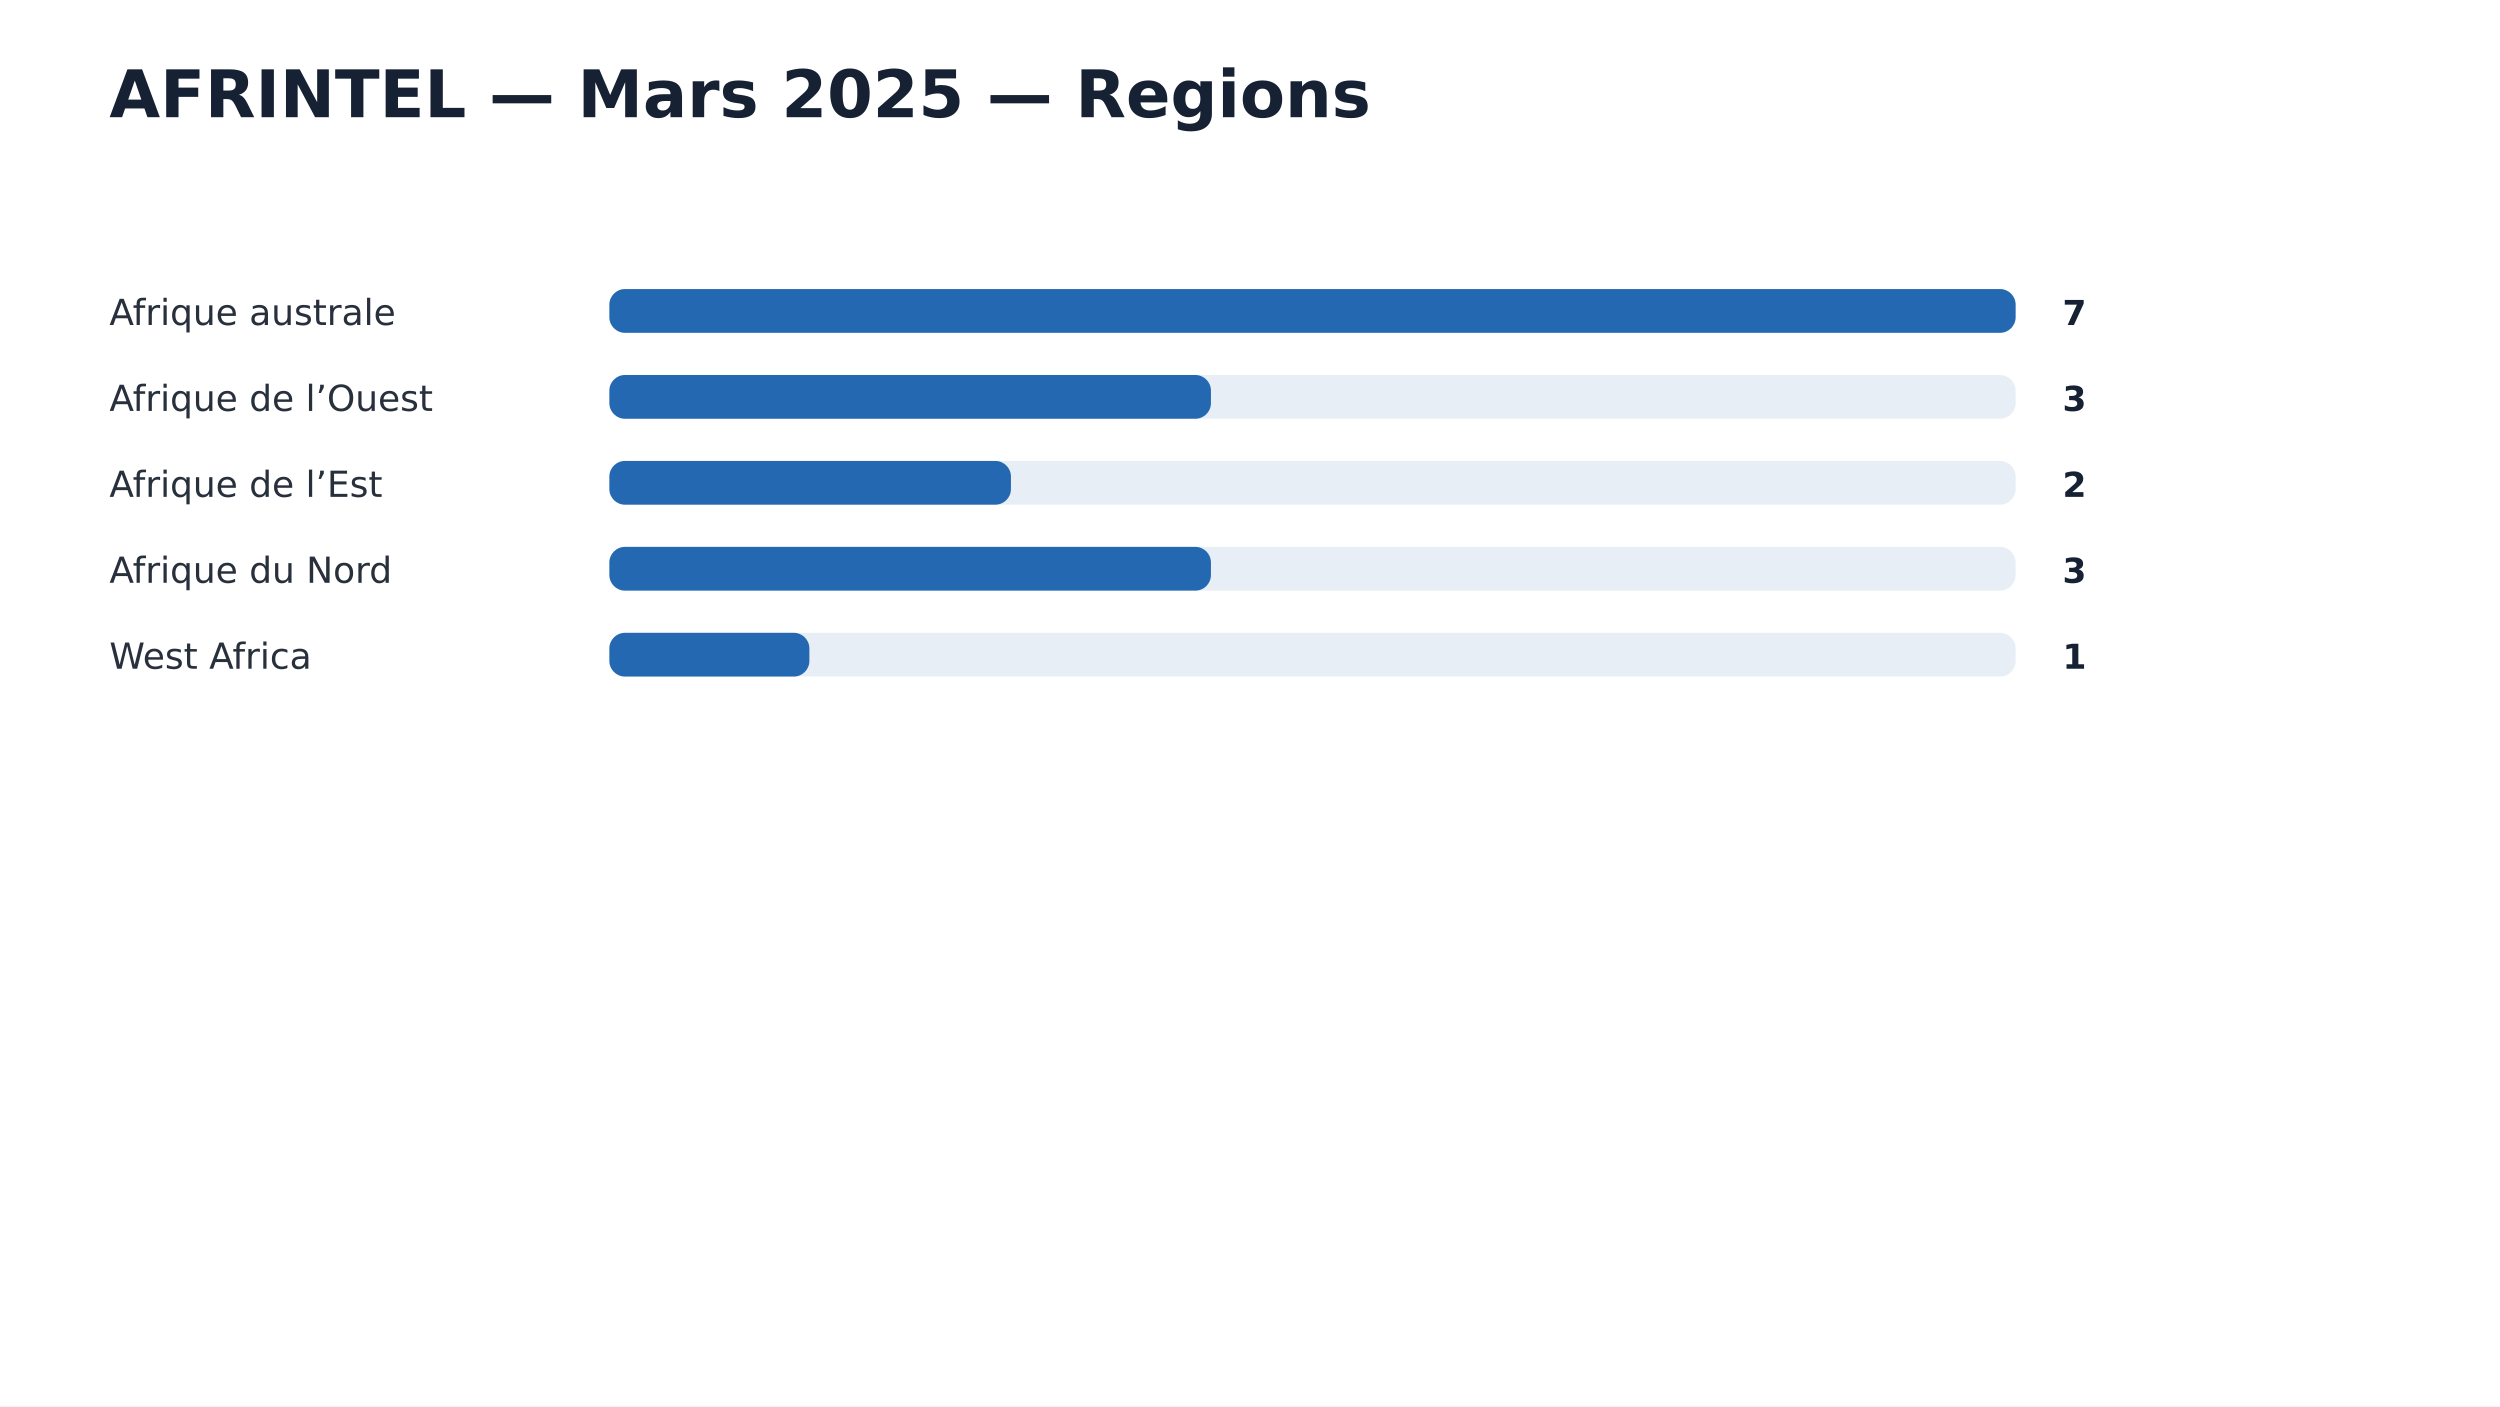
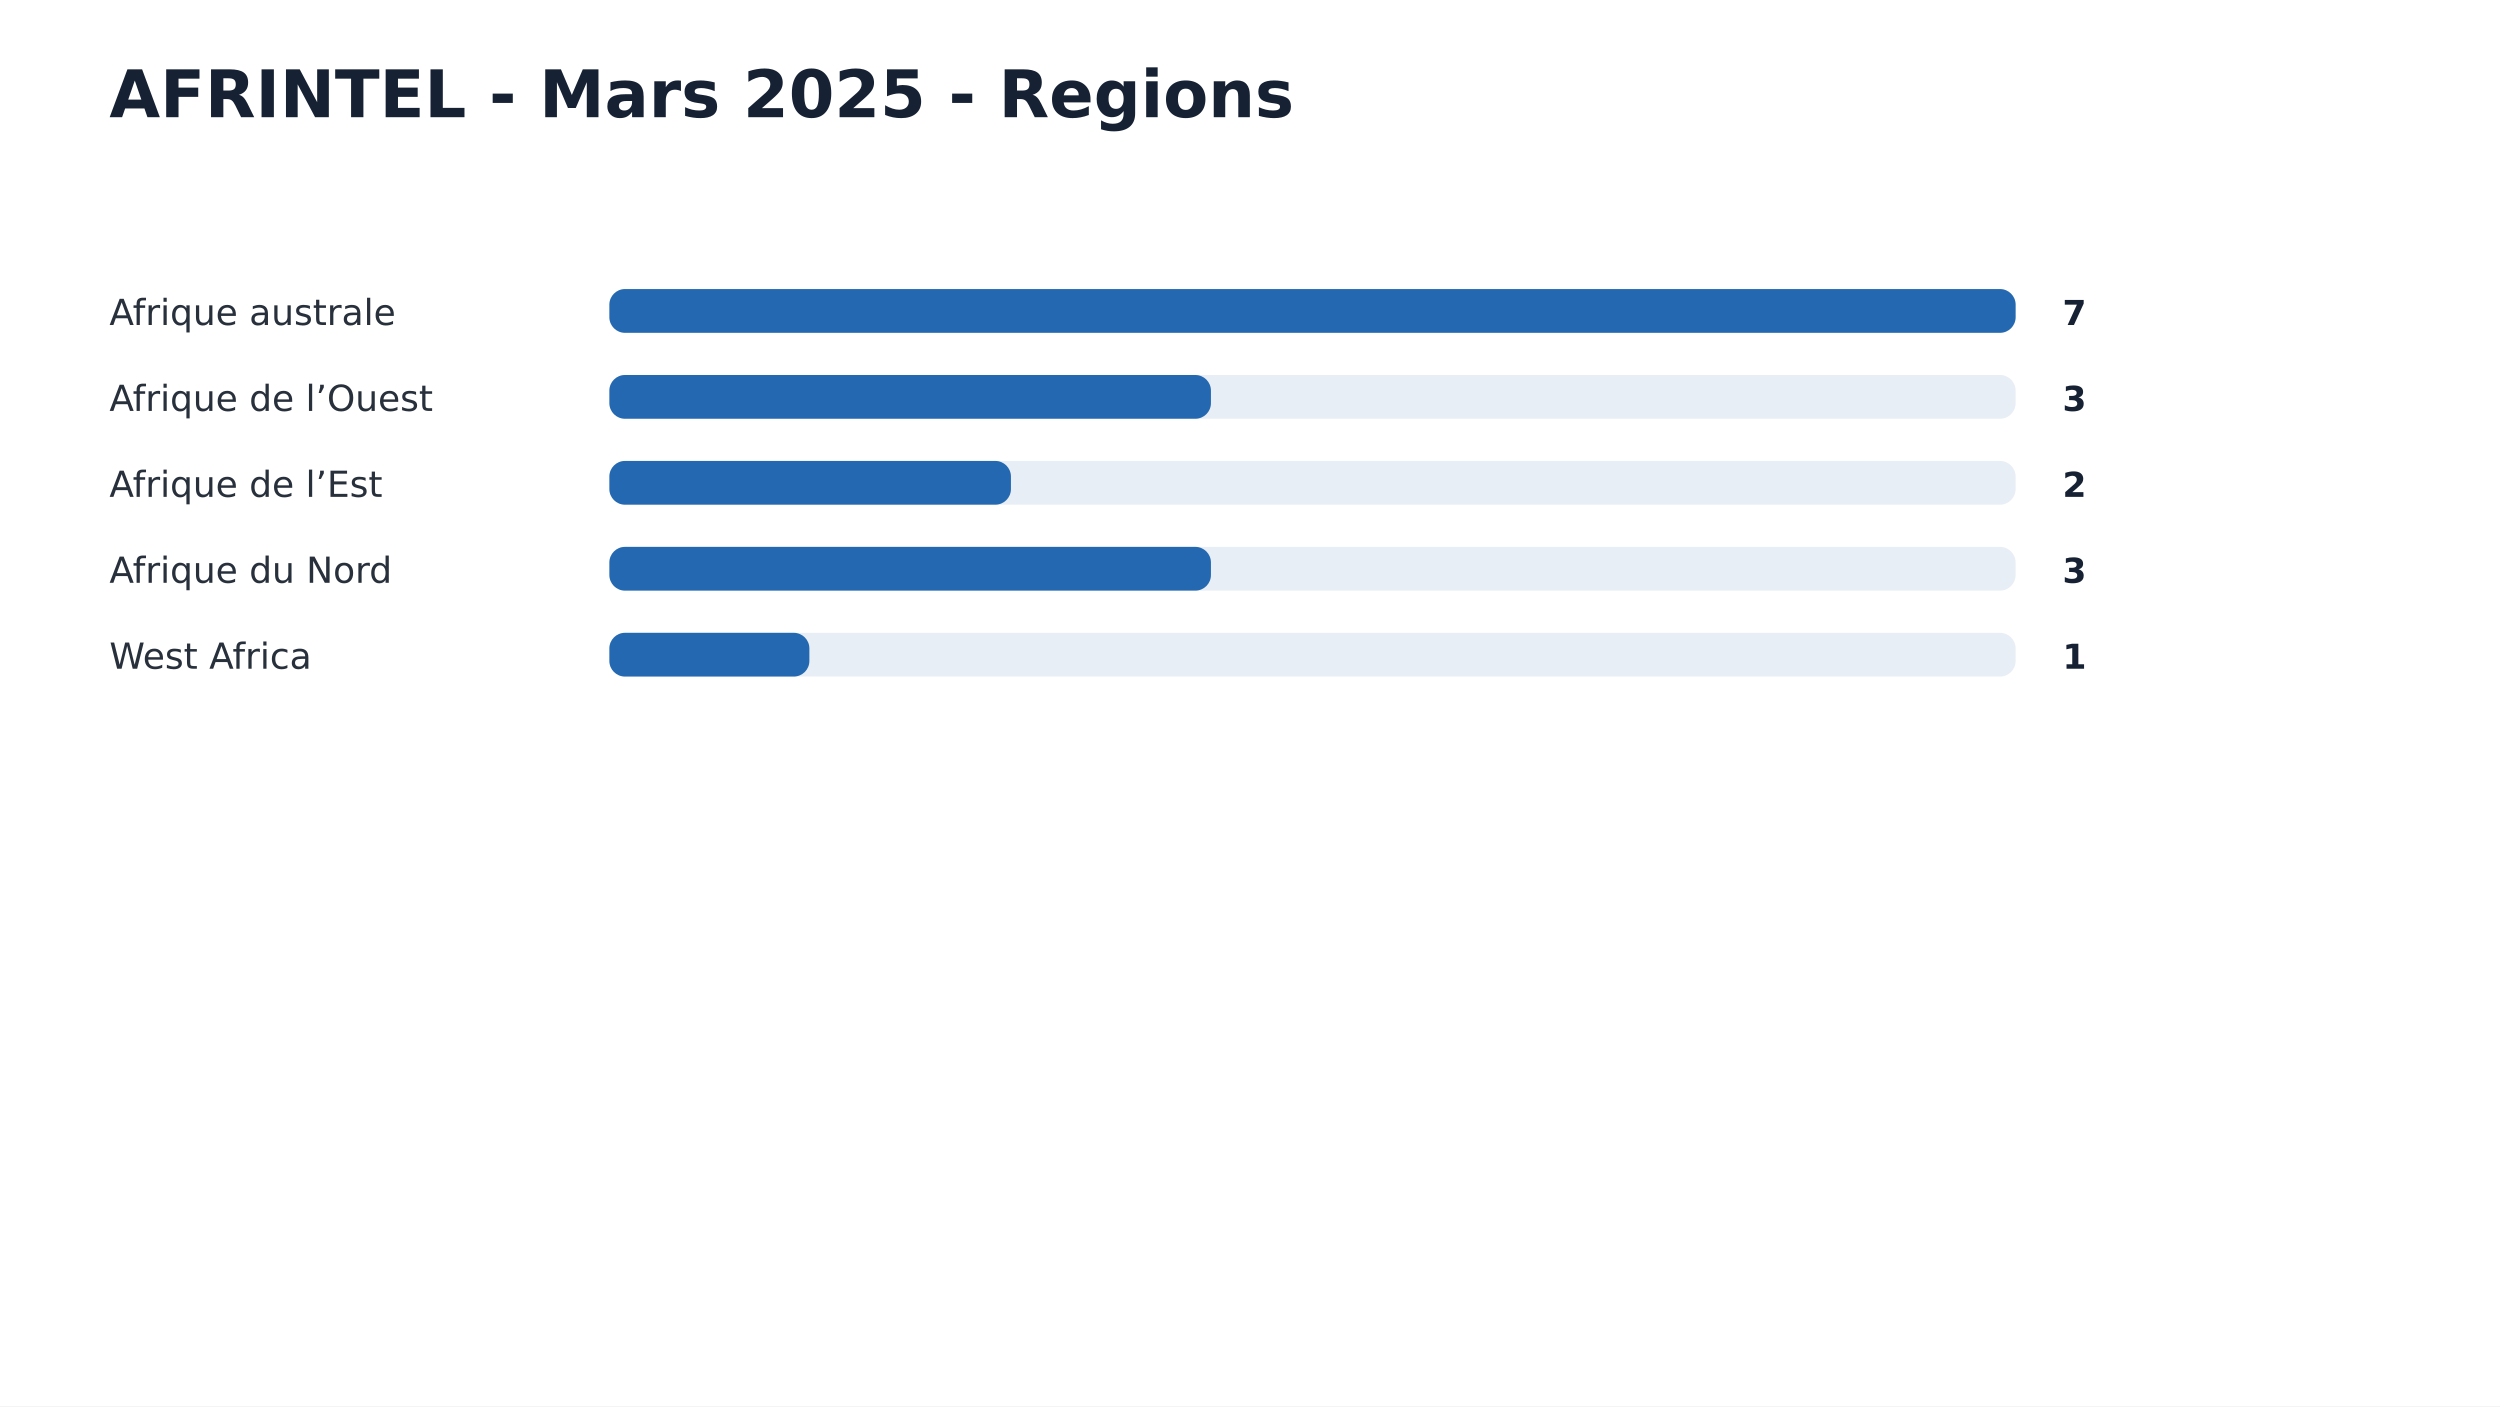
<svg xmlns="http://www.w3.org/2000/svg" width="1600" height="900" viewBox="0 0 1600 900">
  <rect width="100%" height="100%" fill="white" />
-   <text x="70" y="75" font-family="DejaVu Sans" font-size="42" font-weight="bold" fill="#162234">AFRINTEL — Mars 2025 — Regions</text>
+   <text x="70" y="75" font-family="DejaVu Sans" font-size="42" font-weight="bold" fill="#162234">AFRINTEL - Mars 2025 - Regions</text>
  <text x="70" y="208" font-family="DejaVu Sans" font-size="23" fill="#28303c">Afrique australe</text>
  <rect x="390" y="185" width="900" height="28" rx="10" fill="#e8eef5" />
  <rect x="390" y="185" width="900" height="28" rx="10" fill="#2368b0" />
  <text x="1320" y="208" font-family="DejaVu Sans" font-size="22" font-weight="bold" fill="#162234">7</text>
  <text x="70" y="263" font-family="DejaVu Sans" font-size="23" fill="#28303c">Afrique de l’Ouest</text>
  <rect x="390" y="240" width="900" height="28" rx="10" fill="#e8eef5" />
  <rect x="390" y="240" width="385" height="28" rx="10" fill="#2368b0" />
  <text x="1320" y="263" font-family="DejaVu Sans" font-size="22" font-weight="bold" fill="#162234">3</text>
  <text x="70" y="318" font-family="DejaVu Sans" font-size="23" fill="#28303c">Afrique de l’Est</text>
  <rect x="390" y="295" width="900" height="28" rx="10" fill="#e8eef5" />
  <rect x="390" y="295" width="257" height="28" rx="10" fill="#2368b0" />
  <text x="1320" y="318" font-family="DejaVu Sans" font-size="22" font-weight="bold" fill="#162234">2</text>
  <text x="70" y="373" font-family="DejaVu Sans" font-size="23" fill="#28303c">Afrique du Nord</text>
  <rect x="390" y="350" width="900" height="28" rx="10" fill="#e8eef5" />
  <rect x="390" y="350" width="385" height="28" rx="10" fill="#2368b0" />
  <text x="1320" y="373" font-family="DejaVu Sans" font-size="22" font-weight="bold" fill="#162234">3</text>
  <text x="70" y="428" font-family="DejaVu Sans" font-size="23" fill="#28303c">West Africa</text>
  <rect x="390" y="405" width="900" height="28" rx="10" fill="#e8eef5" />
  <rect x="390" y="405" width="128" height="28" rx="10" fill="#2368b0" />
  <text x="1320" y="428" font-family="DejaVu Sans" font-size="22" font-weight="bold" fill="#162234">1</text>
</svg>
